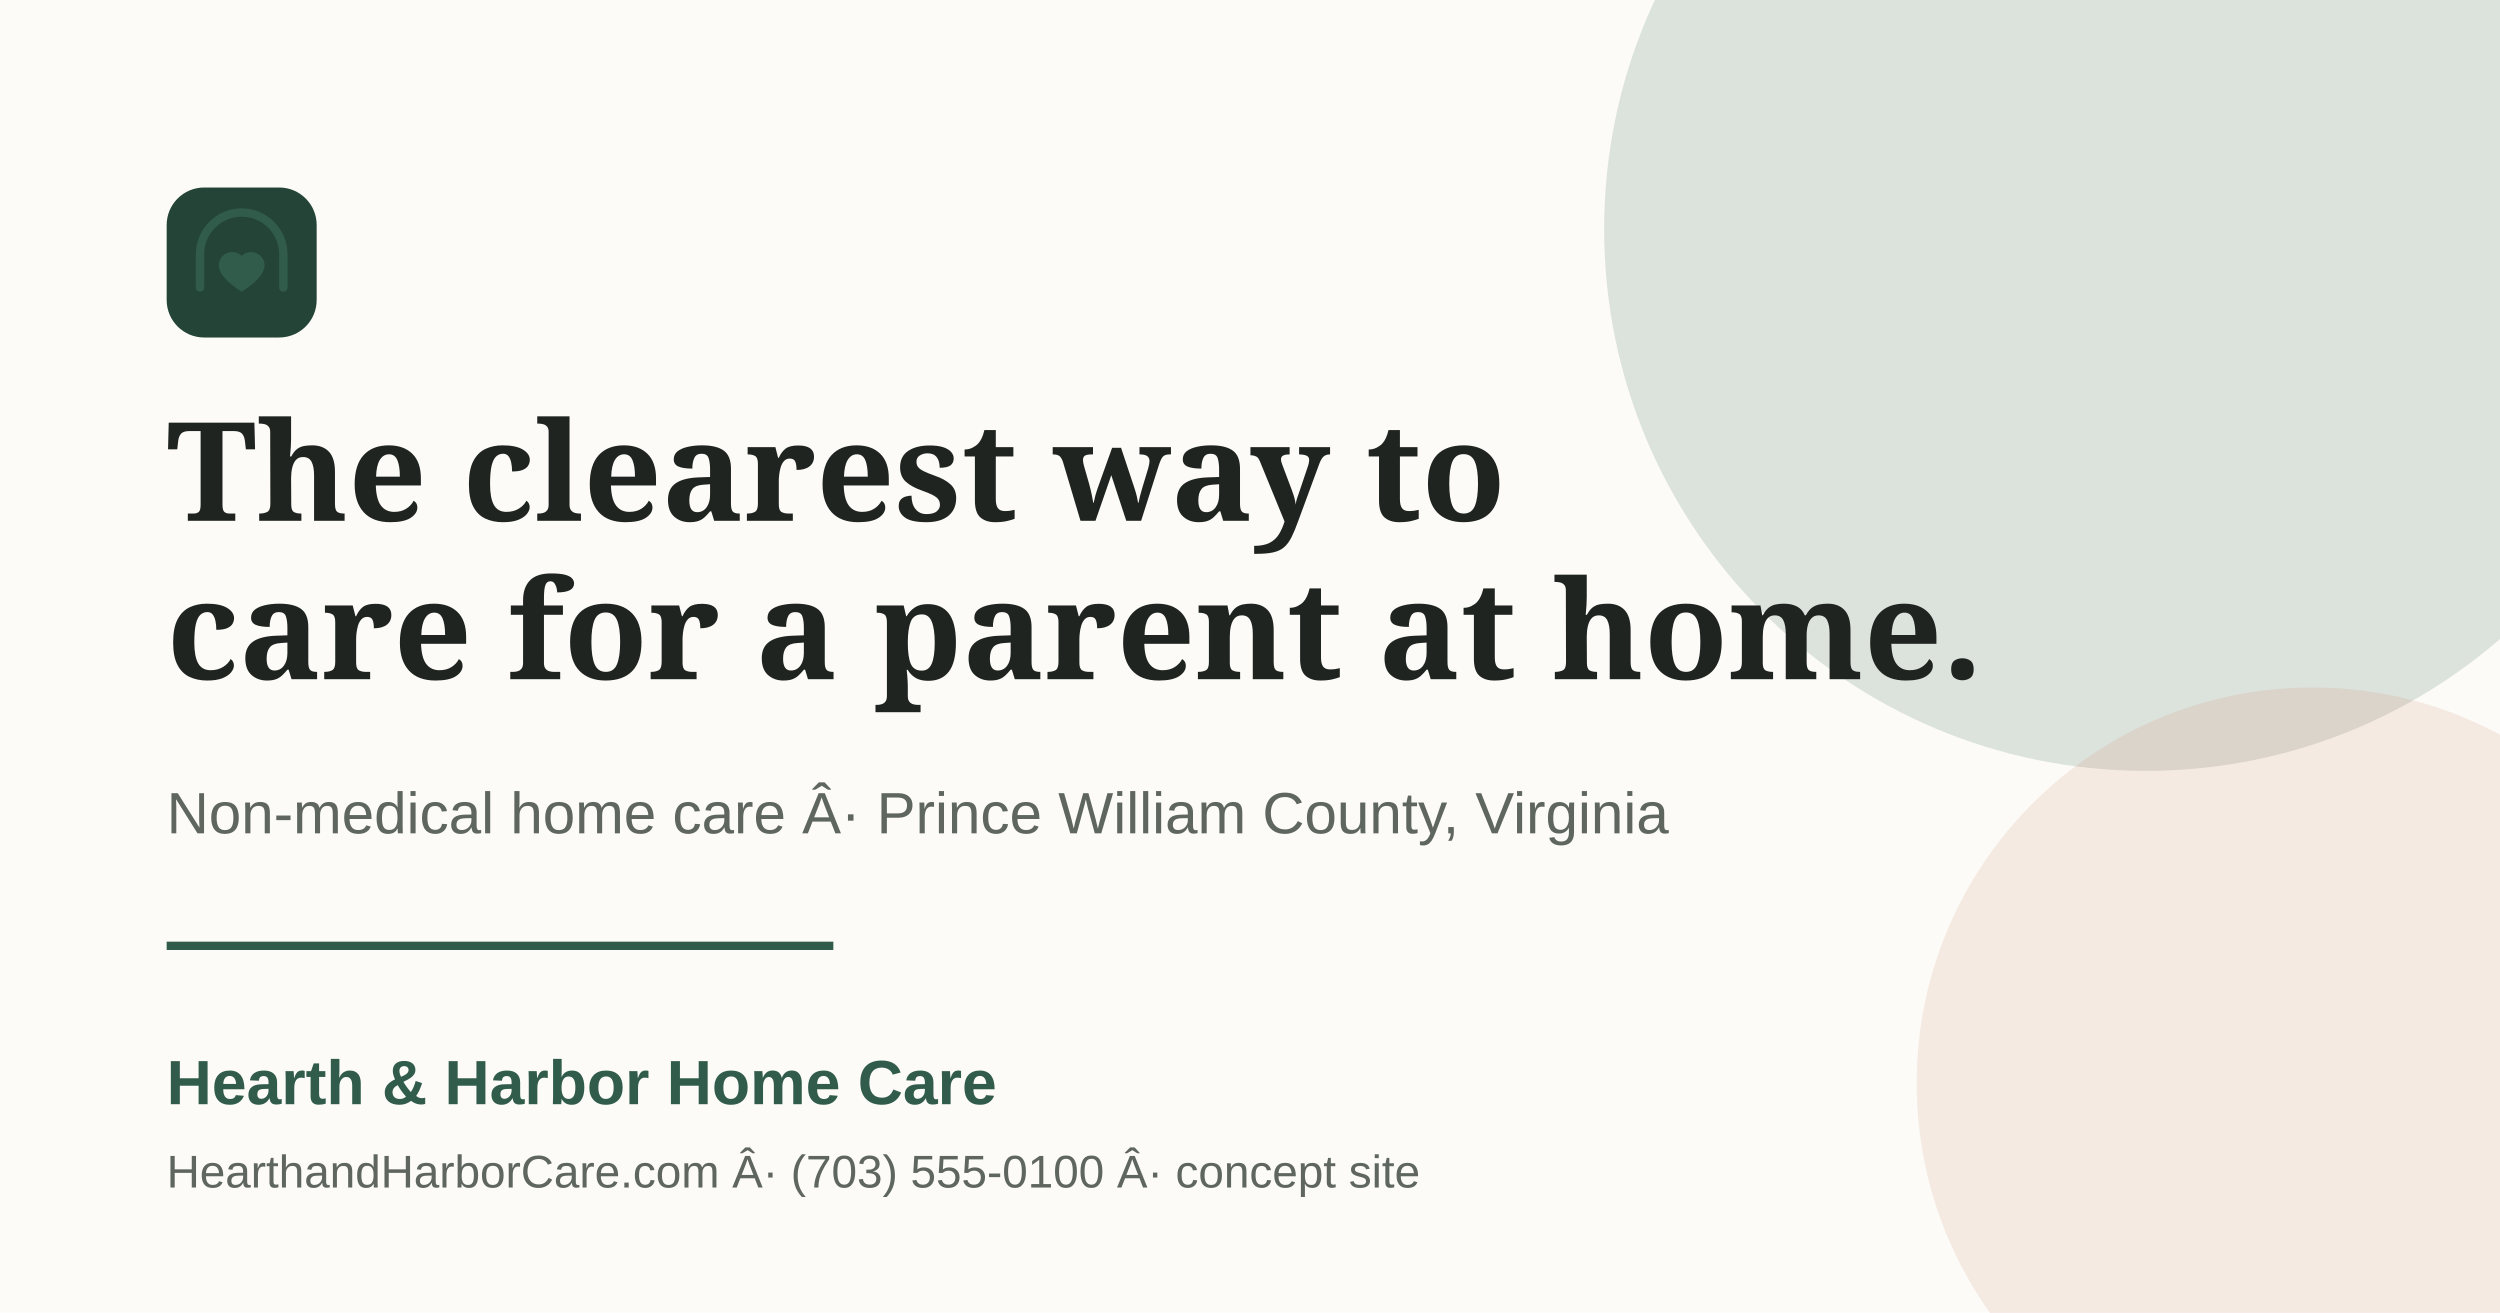
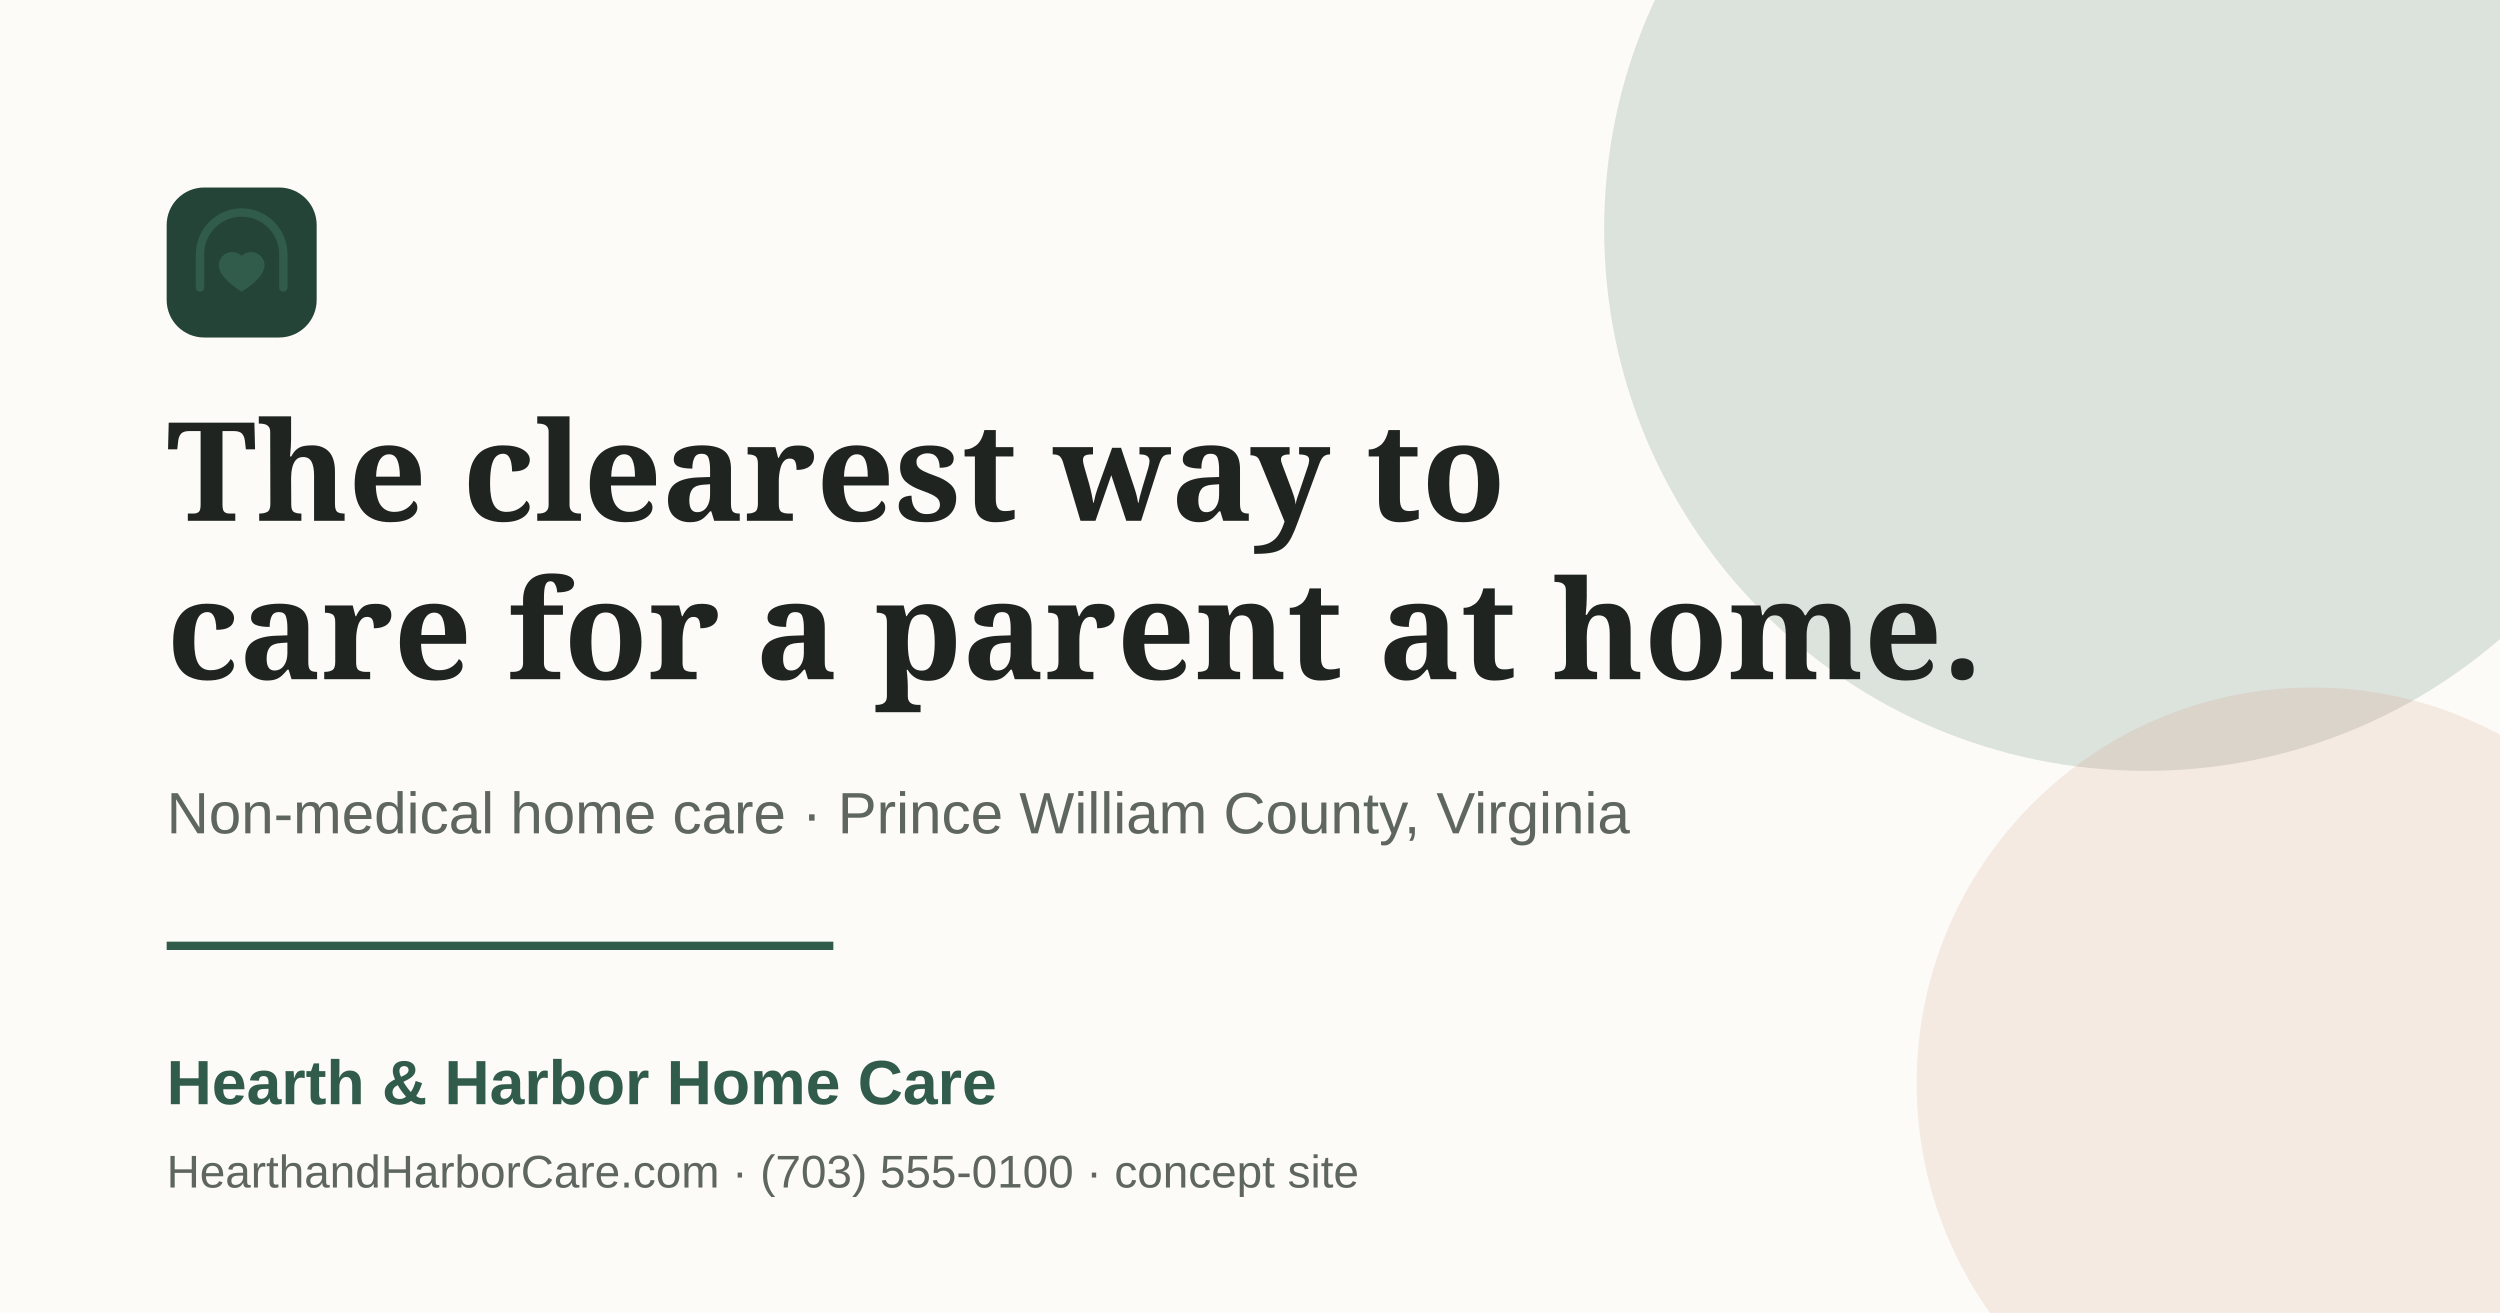
<svg xmlns="http://www.w3.org/2000/svg" width="1200" height="630" viewBox="0 0 1200 630">
  <rect width="1200" height="630" fill="#FCFBF7" />
  <circle cx="1030" cy="110" r="260" fill="#315C4C" opacity=".16" />
  <circle cx="1110" cy="520" r="190" fill="#C97B5E" opacity=".14" />
  <g transform="translate(80 90)">
    <rect width="72" height="72" rx="18" fill="#234437" />
    <path d="M16 48V32c0-11 9-20 20-20s20 9 20 20v16" fill="none" stroke="#315C4C" stroke-width="4" stroke-linecap="round" />
    <path d="M36 50c-7-4.4-11-8.6-11-13a6.5 6.5 0 0 1 11-4.2 6.5 6.5 0 0 1 11 4.2c0 4.4-4 8.6-11 13Z" fill="#315C4C" />
  </g>
  <text x="80" y="250" font-family="Georgia, serif" font-size="66" font-weight="700" fill="#1F2421">The clearest way to</text>
  <text x="80" y="326" font-family="Georgia, serif" font-size="66" font-weight="700" fill="#1F2421">care for a parent at home.</text>
-   <text x="80" y="400" font-family="Arial, sans-serif" font-size="28" fill="#5E665F">Non-medical home care Â· Prince William County, Virginia</text>
+   <text x="80" y="400" font-family="Arial, sans-serif" font-size="28" fill="#5E665F">Non-medical home care · Prince William County, Virginia</text>
  <rect x="80" y="452" width="320" height="4" fill="#315C4C" />
  <text x="80" y="530" font-family="Arial, sans-serif" font-size="30" font-weight="700" fill="#315C4C">Hearth &amp; Harbor Home Care</text>
-   <text x="80" y="570" font-family="Arial, sans-serif" font-size="22" fill="#5E665F">HearthandHarborCare.com Â· (703) 555-0100 Â· concept site</text>
+   <text x="80" y="570" font-family="Arial, sans-serif" font-size="22" fill="#5E665F">HearthandHarborCare.com · (703) 555-0100 · concept site</text>
</svg>
